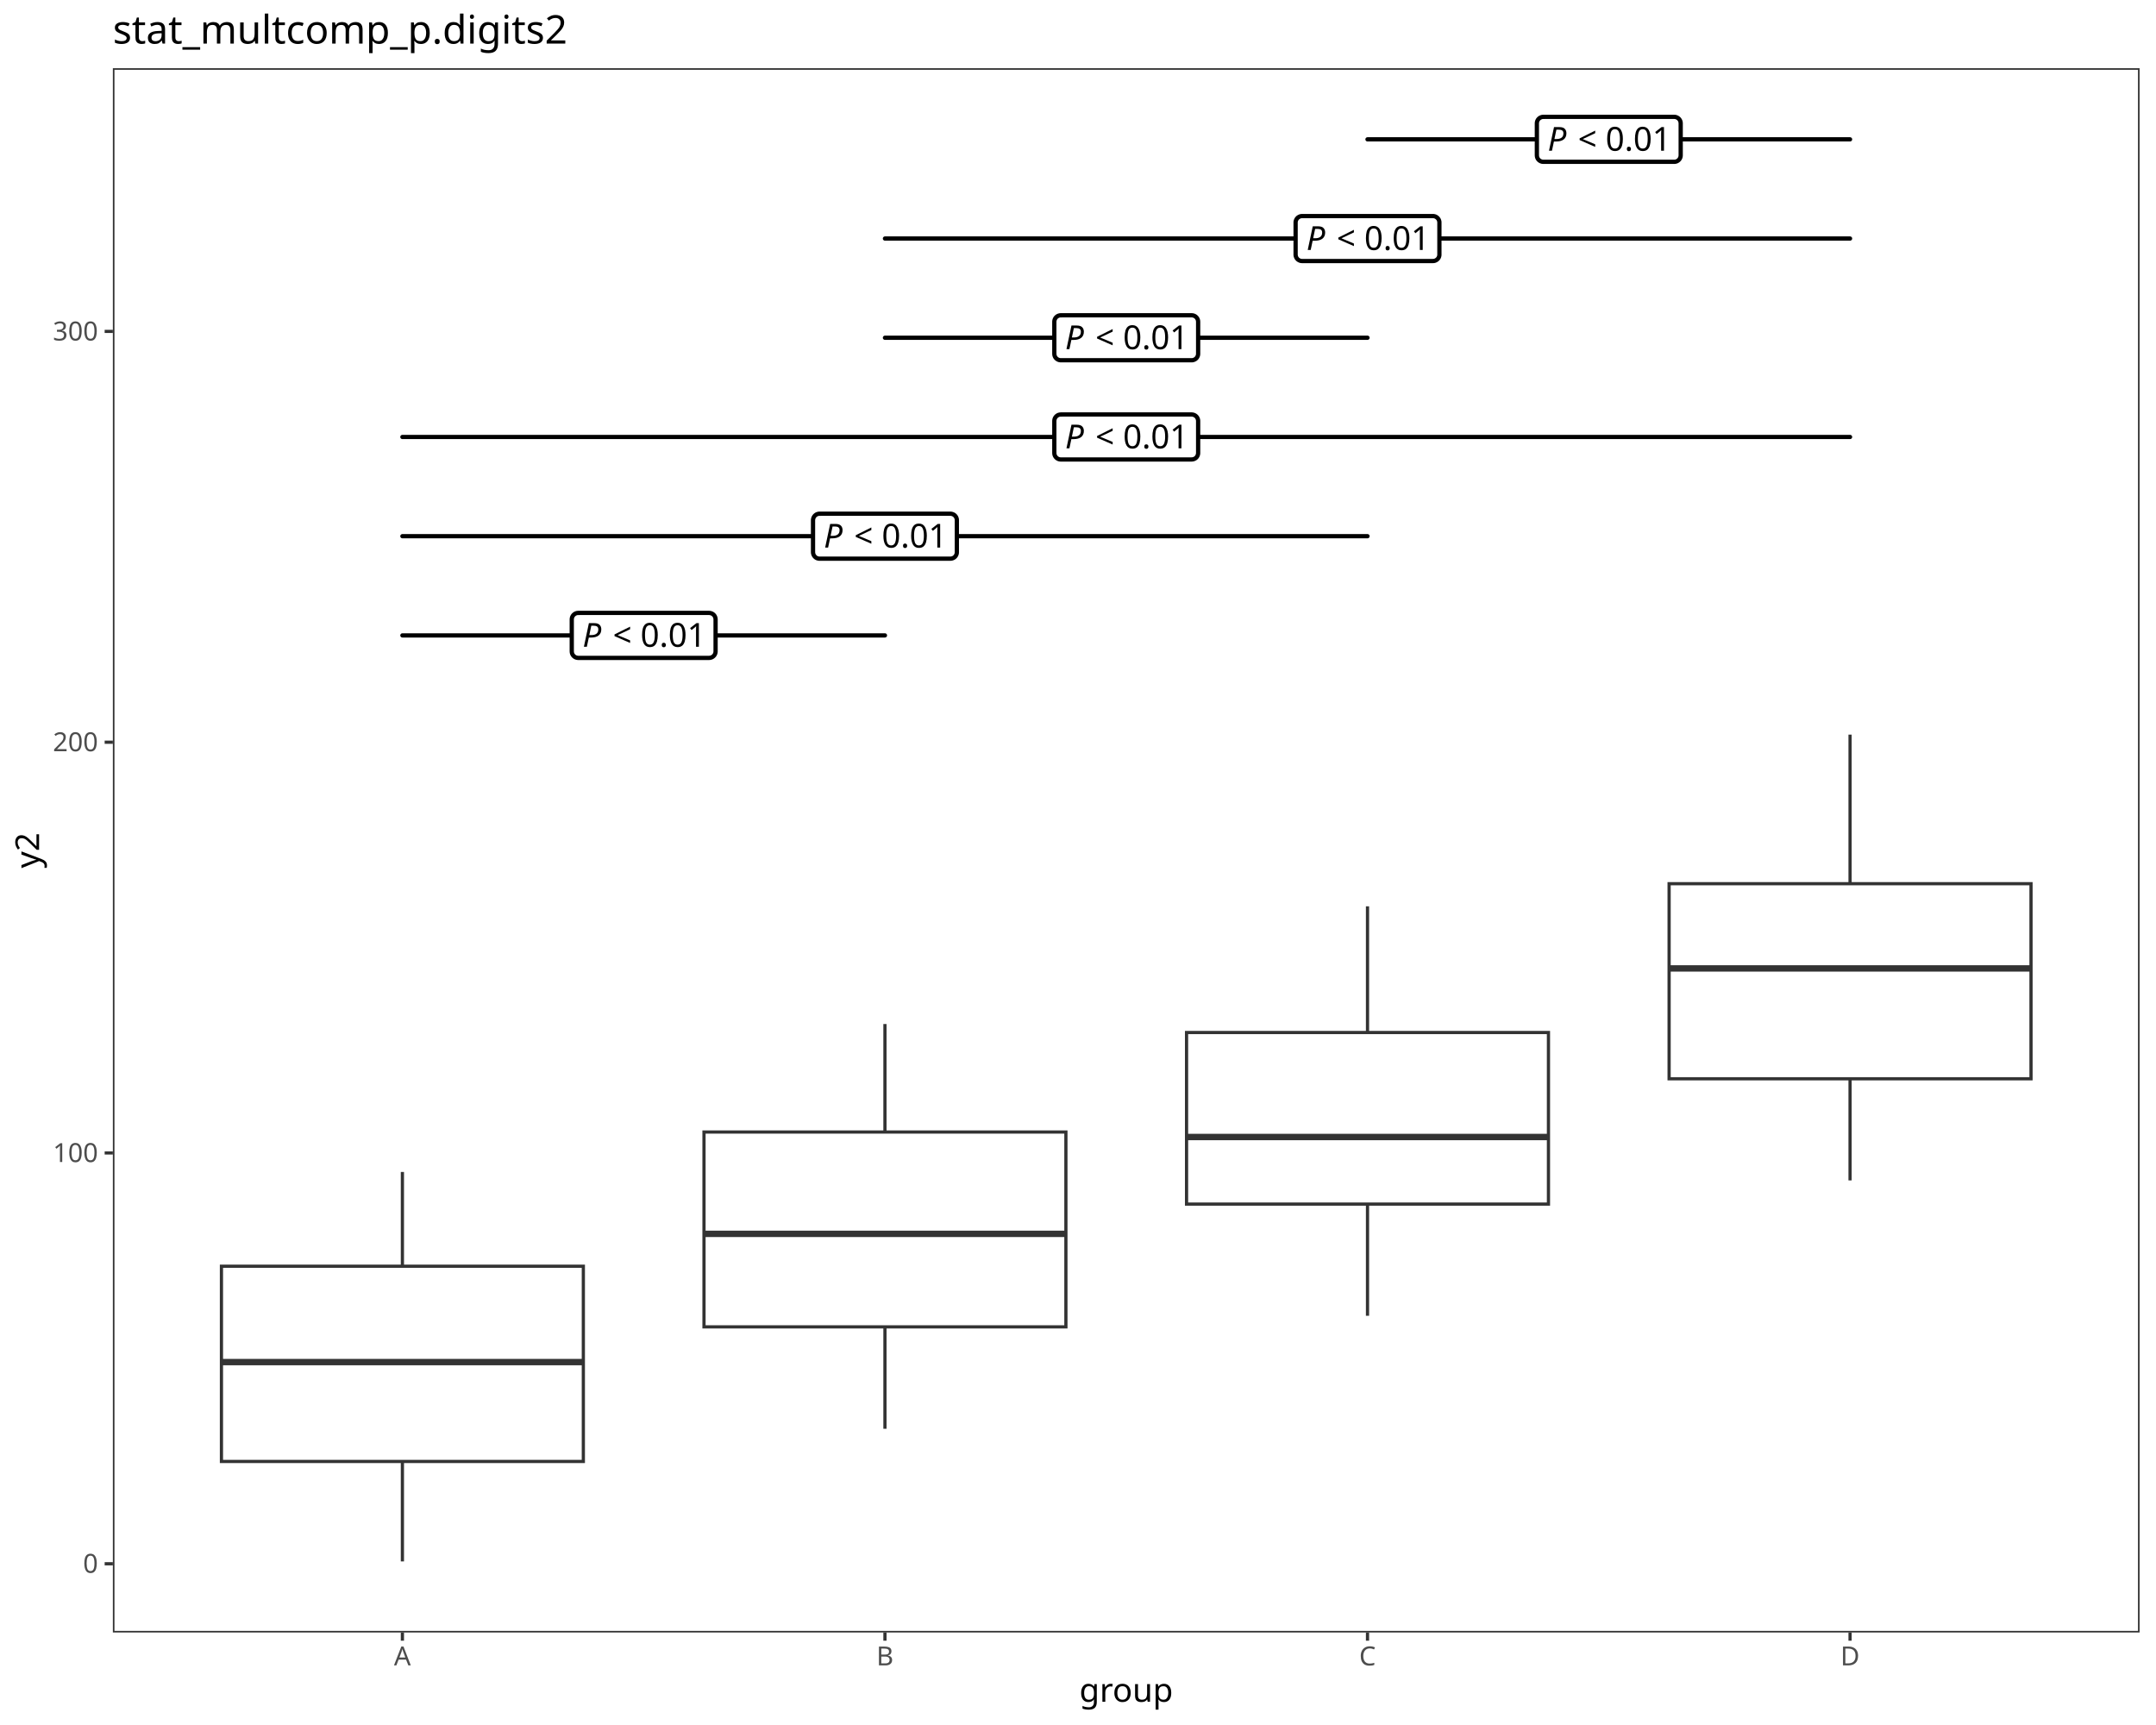
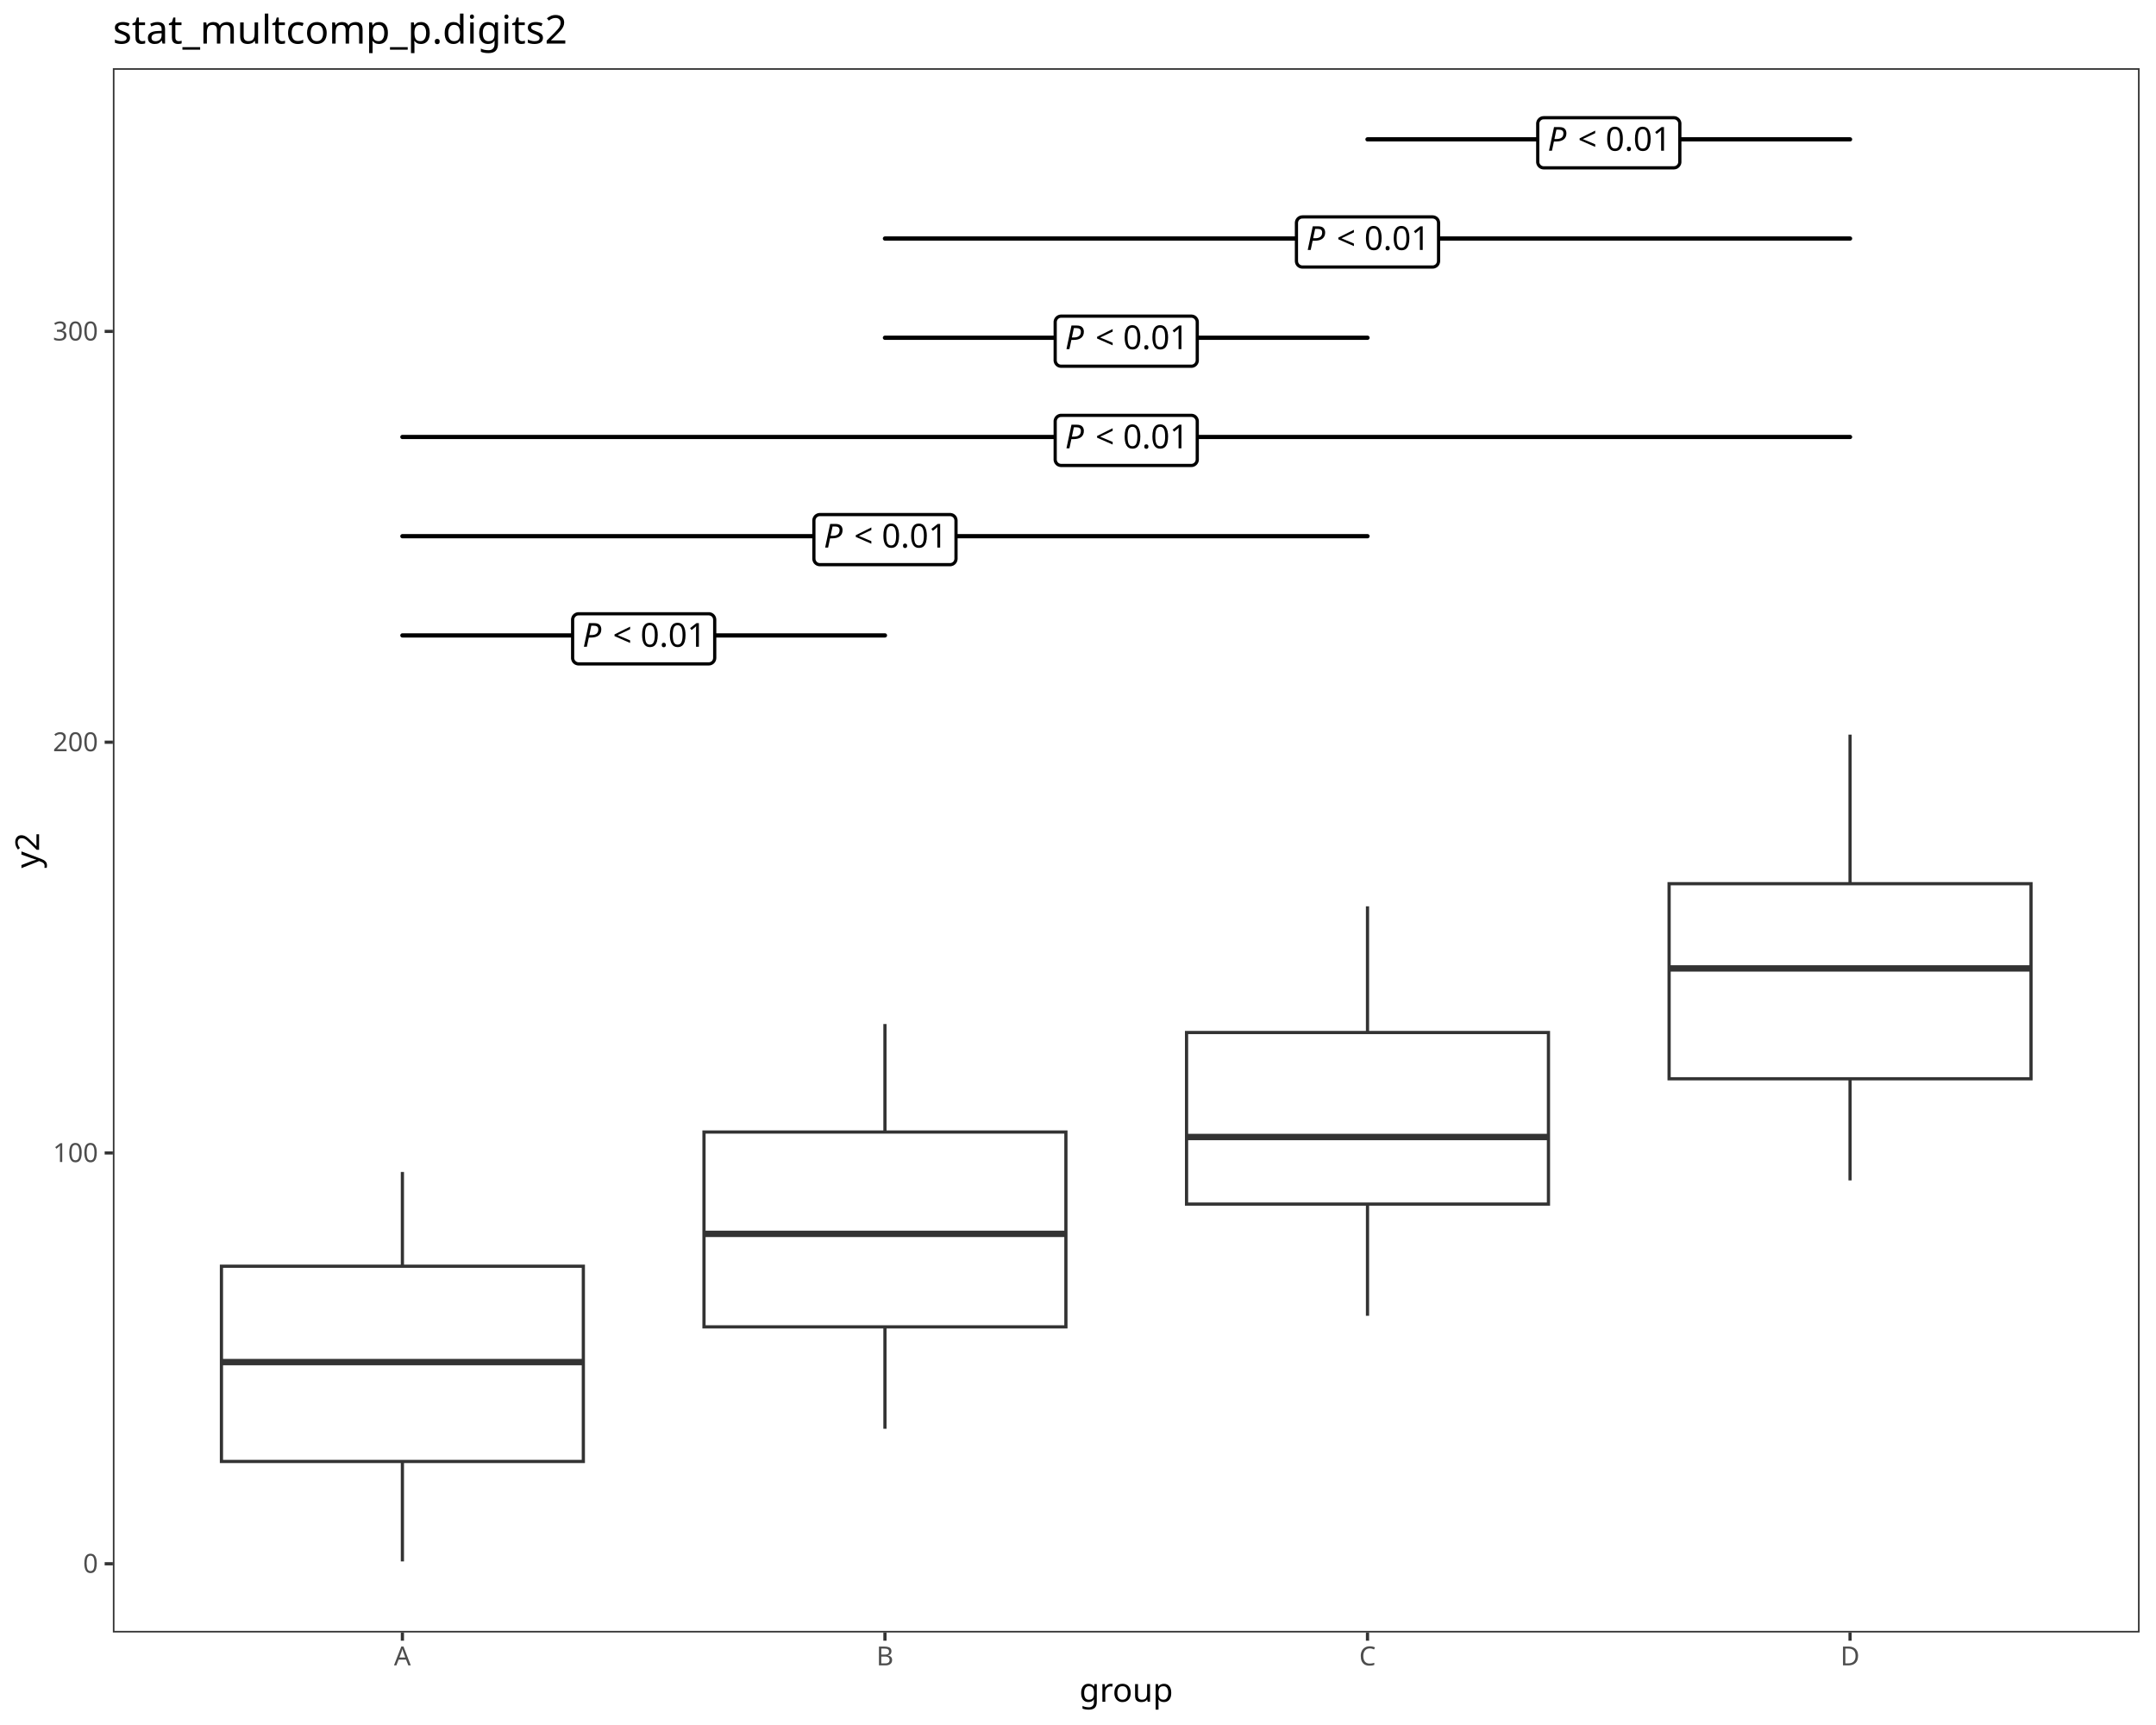
<svg xmlns="http://www.w3.org/2000/svg" class="svglite" data-engine-version="2.0" width="720.00pt" height="576.00pt" viewBox="0 0 720.00 576.00">
  <defs>
    <style type="text/css">
    .svglite line, .svglite polyline, .svglite polygon, .svglite path, .svglite rect, .svglite circle {
      fill: none;
      stroke: #000000;
      stroke-linecap: round;
      stroke-linejoin: round;
      stroke-miterlimit: 10.00;
    }
  </style>
  </defs>
  <rect width="100%" height="100%" style="stroke: none; fill: #FFFFFF;" />
  <defs>
    <clipPath id="cpMC4wMHw3MjAuMDB8MC4wMHw1NzYuMDA=">
      <rect x="0.00" y="0.00" width="720.00" height="576.00" />
    </clipPath>
  </defs>
  <g clip-path="url(#cpMC4wMHw3MjAuMDB8MC4wMHw1NzYuMDA=)">
    <rect x="0.00" y="0.00" width="720.00" height="576.00" style="stroke-width: 1.07; stroke: #FFFFFF; fill: #FFFFFF;" />
  </g>
  <defs>
    <clipPath id="cpMzcuNjl8NzE0LjUyfDIyLjc4fDU0NS4xMQ==">
      <rect x="37.69" y="22.78" width="676.83" height="522.33" />
    </clipPath>
  </defs>
  <g clip-path="url(#cpMzcuNjl8NzE0LjUyfDIyLjc4fDU0NS4xMQ==)">
    <rect x="37.69" y="22.78" width="676.83" height="522.33" style="stroke-width: 1.07; stroke: none; fill: #FFFFFF;" />
    <line x1="134.38" y1="422.81" x2="134.38" y2="391.33" style="stroke-width: 1.07; stroke: #333333; stroke-linecap: butt;" />
    <line x1="134.38" y1="488.00" x2="134.38" y2="521.37" style="stroke-width: 1.07; stroke: #333333; stroke-linecap: butt;" />
    <polygon points="73.95,422.81 73.95,488.00 194.81,488.00 194.81,422.81 73.95,422.81 " style="stroke-width: 1.07; stroke: #333333; stroke-linecap: butt; stroke-linejoin: miter; fill: #FFFFFF;" />
    <line x1="73.95" y1="454.82" x2="194.81" y2="454.82" style="stroke-width: 2.13; stroke: #333333; stroke-linecap: butt; stroke-linejoin: miter;" />
    <line x1="295.53" y1="378.00" x2="295.53" y2="341.94" style="stroke-width: 1.07; stroke: #333333; stroke-linecap: butt;" />
    <line x1="295.53" y1="443.06" x2="295.53" y2="477.08" style="stroke-width: 1.07; stroke: #333333; stroke-linecap: butt;" />
    <polygon points="235.10,378.00 235.10,443.06 355.96,443.06 355.96,378.00 235.10,378.00 " style="stroke-width: 1.07; stroke: #333333; stroke-linecap: butt; stroke-linejoin: miter; fill: #FFFFFF;" />
    <line x1="235.10" y1="412.00" x2="355.96" y2="412.00" style="stroke-width: 2.13; stroke: #333333; stroke-linecap: butt; stroke-linejoin: miter;" />
    <line x1="456.68" y1="344.77" x2="456.68" y2="302.63" style="stroke-width: 1.07; stroke: #333333; stroke-linecap: butt;" />
    <line x1="456.68" y1="402.06" x2="456.68" y2="439.35" style="stroke-width: 1.07; stroke: #333333; stroke-linecap: butt;" />
    <polygon points="396.25,344.77 396.25,402.06 517.11,402.06 517.11,344.77 396.25,344.77 " style="stroke-width: 1.07; stroke: #333333; stroke-linecap: butt; stroke-linejoin: miter; fill: #FFFFFF;" />
    <line x1="396.25" y1="379.66" x2="517.11" y2="379.66" style="stroke-width: 2.13; stroke: #333333; stroke-linecap: butt; stroke-linejoin: miter;" />
    <line x1="617.83" y1="295.08" x2="617.83" y2="245.30" style="stroke-width: 1.07; stroke: #333333; stroke-linecap: butt;" />
    <line x1="617.83" y1="360.22" x2="617.83" y2="394.15" style="stroke-width: 1.07; stroke: #333333; stroke-linecap: butt;" />
    <polygon points="557.40,295.08 557.40,360.22 678.26,360.22 678.26,295.08 557.40,295.08 " style="stroke-width: 1.07; stroke: #333333; stroke-linecap: butt; stroke-linejoin: miter; fill: #FFFFFF;" />
    <line x1="557.40" y1="323.37" x2="678.26" y2="323.37" style="stroke-width: 2.13; stroke: #333333; stroke-linecap: butt; stroke-linejoin: miter;" />
    <line x1="134.38" y1="212.17" x2="295.53" y2="212.17" style="stroke-width: 1.42;" />
-     <polygon points="193.10,219.68 236.81,219.68 236.72,219.68 237.07,219.66 237.41,219.59 237.73,219.47 238.04,219.29 238.30,219.07 238.54,218.81 238.72,218.52 238.86,218.20 238.94,217.86 238.97,217.52 238.97,217.52 238.97,206.82 238.97,206.82 238.94,206.47 238.86,206.14 238.72,205.82 238.54,205.52 238.30,205.26 238.04,205.04 237.73,204.87 237.41,204.75 237.07,204.68 236.81,204.66 193.10,204.66 193.36,204.68 193.01,204.66 192.67,204.70 192.33,204.80 192.02,204.95 191.73,205.15 191.48,205.39 191.27,205.67 191.11,205.97 191.00,206.30 190.95,206.65 190.94,206.82 190.94,217.52 190.95,217.34 190.95,217.69 191.00,218.03 191.11,218.36 191.27,218.67 191.48,218.95 191.73,219.19 192.02,219.39 192.33,219.54 192.67,219.63 193.01,219.68 " style="stroke-width: 1.42; fill: #FFFFFF;" />
+     <polygon points="193.21,221.68 236.69,221.68 236.61,221.68 236.93,221.67 237.25,221.60 237.54,221.49 237.82,221.33 238.07,221.13 238.28,220.89 238.45,220.62 238.58,220.32 238.65,220.01 238.68,219.69 238.68,219.69 238.68,206.94 238.68,206.94 238.65,206.62 238.58,206.31 238.45,206.01 238.28,205.74 238.07,205.50 237.82,205.30 237.54,205.14 237.25,205.03 236.93,204.96 236.69,204.95 193.21,204.95 193.45,204.96 193.13,204.95 192.82,204.99 192.51,205.08 192.22,205.22 191.96,205.40 191.73,205.62 191.53,205.87 191.39,206.16 191.29,206.46 191.23,206.78 191.23,206.94 191.23,219.69 191.23,219.53 191.23,219.85 191.29,220.17 191.39,220.47 191.53,220.76 191.73,221.01 191.96,221.23 192.22,221.41 192.51,221.55 192.82,221.64 193.13,221.68 " style="stroke-width: 1.07; fill: #FFFFFF;" />
    <text x="194.54" y="215.97" style="font-size: 11.04px; font-style: italic; font-family: sans;" textLength="7.37px" lengthAdjust="spacingAndGlyphs">P</text>
    <text x="201.90" y="215.97" style="font-size: 11.04px; font-family: sans;" textLength="2.76px" lengthAdjust="spacingAndGlyphs"> </text>
    <text x="204.67" y="215.97" style="font-size: 11.04px; font-family: sans;" textLength="6.45px" lengthAdjust="spacingAndGlyphs">&lt;</text>
    <text x="211.12" y="215.97" style="font-size: 11.04px; font-family: sans;" textLength="2.76px" lengthAdjust="spacingAndGlyphs"> </text>
    <text x="213.88" y="215.97" style="font-size: 11.04px; font-family: sans;" textLength="21.49px" lengthAdjust="spacingAndGlyphs">0.01</text>
    <line x1="134.38" y1="179.04" x2="456.68" y2="179.04" style="stroke-width: 1.42;" />
-     <polygon points="273.67,186.55 317.38,186.55 317.30,186.55 317.64,186.53 317.98,186.46 318.31,186.34 318.61,186.17 318.88,185.95 319.11,185.69 319.30,185.39 319.43,185.07 319.52,184.73 319.54,184.39 319.54,184.39 319.54,173.69 319.54,173.69 319.52,173.35 319.43,173.01 319.30,172.69 319.11,172.39 318.88,172.13 318.61,171.91 318.31,171.74 317.98,171.62 317.64,171.55 317.38,171.53 273.67,171.53 273.93,171.55 273.59,171.53 273.24,171.58 272.91,171.67 272.59,171.82 272.31,172.02 272.06,172.26 271.85,172.54 271.69,172.85 271.58,173.18 271.52,173.52 271.51,173.69 271.51,184.39 271.52,184.21 271.52,184.56 271.58,184.91 271.69,185.24 271.85,185.54 272.06,185.82 272.31,186.06 272.59,186.26 272.91,186.41 273.24,186.50 273.59,186.55 " style="stroke-width: 1.42; fill: #FFFFFF;" />
+     <polygon points="273.79,188.55 317.27,188.55 317.19,188.55 317.51,188.54 317.82,188.47 318.12,188.36 318.40,188.20 318.64,188.00 318.86,187.76 319.03,187.49 319.15,187.19 319.23,186.88 319.26,186.57 319.26,186.57 319.26,173.81 319.26,173.81 319.23,173.49 319.15,173.18 319.03,172.88 318.86,172.61 318.64,172.37 318.40,172.17 318.12,172.01 317.82,171.90 317.51,171.83 317.27,171.82 273.79,171.82 274.03,171.83 273.71,171.82 273.39,171.86 273.09,171.95 272.80,172.09 272.53,172.27 272.30,172.49 272.11,172.75 271.96,173.03 271.86,173.33 271.81,173.65 271.80,173.81 271.80,186.57 271.81,186.41 271.81,186.72 271.86,187.04 271.96,187.34 272.11,187.63 272.30,187.88 272.53,188.10 272.80,188.29 273.09,188.42 273.39,188.51 273.71,188.55 " style="stroke-width: 1.07; fill: #FFFFFF;" />
    <text x="275.11" y="182.84" style="font-size: 11.04px; font-style: italic; font-family: sans;" textLength="7.37px" lengthAdjust="spacingAndGlyphs">P</text>
    <text x="282.48" y="182.84" style="font-size: 11.04px; font-family: sans;" textLength="2.76px" lengthAdjust="spacingAndGlyphs"> </text>
    <text x="285.24" y="182.84" style="font-size: 11.04px; font-family: sans;" textLength="6.45px" lengthAdjust="spacingAndGlyphs">&lt;</text>
    <text x="291.69" y="182.84" style="font-size: 11.04px; font-family: sans;" textLength="2.76px" lengthAdjust="spacingAndGlyphs"> </text>
    <text x="294.46" y="182.84" style="font-size: 11.04px; font-family: sans;" textLength="21.49px" lengthAdjust="spacingAndGlyphs">0.01</text>
    <line x1="134.38" y1="145.91" x2="617.83" y2="145.91" style="stroke-width: 1.42;" />
-     <polygon points="354.25,153.42 397.96,153.42 397.87,153.42 398.22,153.40 398.56,153.33 398.88,153.21 399.19,153.04 399.46,152.82 399.69,152.56 399.87,152.26 400.01,151.94 400.09,151.61 400.12,151.26 400.12,151.26 400.12,140.56 400.12,140.56 400.09,140.22 400.01,139.88 399.87,139.56 399.69,139.27 399.46,139.01 399.19,138.79 398.88,138.61 398.56,138.49 398.22,138.42 397.96,138.40 354.25,138.40 354.51,138.42 354.16,138.41 353.82,138.45 353.48,138.54 353.17,138.69 352.88,138.89 352.63,139.13 352.42,139.41 352.26,139.72 352.15,140.05 352.10,140.39 352.09,140.56 352.09,151.26 352.10,151.09 352.10,151.43 352.15,151.78 352.26,152.11 352.42,152.41 352.63,152.69 352.88,152.93 353.17,153.13 353.48,153.28 353.82,153.38 354.16,153.42 " style="stroke-width: 1.42; fill: #FFFFFF;" />
+     <polygon points="354.37,155.42 397.84,155.42 397.76,155.42 398.08,155.41 398.40,155.35 398.70,155.23 398.97,155.07 399.22,154.87 399.43,154.63 399.60,154.36 399.73,154.07 399.81,153.76 399.83,153.44 399.83,153.44 399.83,140.68 399.83,140.68 399.81,140.36 399.73,140.05 399.60,139.76 399.43,139.49 399.22,139.25 398.97,139.04 398.70,138.88 398.40,138.77 398.08,138.71 397.84,138.69 354.37,138.69 354.60,138.71 354.29,138.69 353.97,138.73 353.66,138.82 353.37,138.96 353.11,139.14 352.88,139.36 352.69,139.62 352.54,139.90 352.44,140.20 352.38,140.52 352.38,140.68 352.38,153.44 352.38,153.28 352.38,153.60 352.44,153.91 352.54,154.22 352.69,154.50 352.88,154.75 353.11,154.98 353.37,155.16 353.66,155.29 353.97,155.38 354.29,155.42 " style="stroke-width: 1.07; fill: #FFFFFF;" />
    <text x="355.69" y="149.71" style="font-size: 11.04px; font-style: italic; font-family: sans;" textLength="7.37px" lengthAdjust="spacingAndGlyphs">P</text>
    <text x="363.06" y="149.71" style="font-size: 11.04px; font-family: sans;" textLength="2.76px" lengthAdjust="spacingAndGlyphs"> </text>
    <text x="365.82" y="149.71" style="font-size: 11.04px; font-family: sans;" textLength="6.45px" lengthAdjust="spacingAndGlyphs">&lt;</text>
    <text x="372.27" y="149.71" style="font-size: 11.04px; font-family: sans;" textLength="2.76px" lengthAdjust="spacingAndGlyphs"> </text>
    <text x="375.03" y="149.71" style="font-size: 11.04px; font-family: sans;" textLength="21.49px" lengthAdjust="spacingAndGlyphs">0.01</text>
    <line x1="295.53" y1="112.78" x2="456.68" y2="112.78" style="stroke-width: 1.42;" />
-     <polygon points="354.25,120.29 397.96,120.29 397.87,120.29 398.22,120.28 398.56,120.21 398.88,120.08 399.19,119.91 399.46,119.69 399.69,119.43 399.87,119.13 400.01,118.82 400.09,118.48 400.12,118.13 400.12,118.13 400.12,107.44 400.12,107.44 400.09,107.09 400.01,106.75 399.87,106.43 399.69,106.14 399.46,105.88 399.19,105.66 398.88,105.48 398.56,105.36 398.22,105.29 397.96,105.28 354.25,105.28 354.51,105.29 354.16,105.28 353.82,105.32 353.48,105.42 353.17,105.56 352.88,105.76 352.63,106.00 352.42,106.28 352.26,106.59 352.15,106.92 352.10,107.26 352.09,107.44 352.09,118.13 352.10,117.96 352.10,118.30 352.15,118.65 352.26,118.98 352.42,119.29 352.63,119.56 352.88,119.80 353.17,120.00 353.48,120.15 353.82,120.25 354.16,120.29 " style="stroke-width: 1.42; fill: #FFFFFF;" />
+     <polygon points="354.37,122.29 397.84,122.29 397.76,122.29 398.08,122.28 398.40,122.22 398.70,122.10 398.97,121.94 399.22,121.74 399.43,121.50 399.60,121.23 399.73,120.94 399.81,120.63 399.83,120.31 399.83,120.31 399.83,107.55 399.83,107.55 399.81,107.23 399.73,106.92 399.60,106.63 399.43,106.36 399.22,106.12 398.97,105.91 398.70,105.75 398.40,105.64 398.08,105.58 397.84,105.56 354.37,105.56 354.60,105.58 354.29,105.56 353.97,105.60 353.66,105.69 353.37,105.83 353.11,106.01 352.88,106.23 352.69,106.49 352.54,106.77 352.44,107.07 352.38,107.39 352.38,107.55 352.38,120.31 352.38,120.15 352.38,120.47 352.44,120.78 352.54,121.09 352.69,121.37 352.88,121.63 353.11,121.85 353.37,122.03 353.66,122.17 353.97,122.25 354.29,122.29 " style="stroke-width: 1.07; fill: #FFFFFF;" />
    <text x="355.69" y="116.59" style="font-size: 11.04px; font-style: italic; font-family: sans;" textLength="7.37px" lengthAdjust="spacingAndGlyphs">P</text>
    <text x="363.06" y="116.59" style="font-size: 11.04px; font-family: sans;" textLength="2.76px" lengthAdjust="spacingAndGlyphs"> </text>
    <text x="365.82" y="116.59" style="font-size: 11.04px; font-family: sans;" textLength="6.45px" lengthAdjust="spacingAndGlyphs">&lt;</text>
    <text x="372.27" y="116.59" style="font-size: 11.04px; font-family: sans;" textLength="2.76px" lengthAdjust="spacingAndGlyphs"> </text>
    <text x="375.03" y="116.59" style="font-size: 11.04px; font-family: sans;" textLength="21.49px" lengthAdjust="spacingAndGlyphs">0.01</text>
    <line x1="295.53" y1="79.65" x2="617.83" y2="79.65" style="stroke-width: 1.42;" />
-     <polygon points="434.83,87.16 478.53,87.16 478.45,87.16 478.79,87.15 479.14,87.08 479.46,86.95 479.76,86.78 480.03,86.56 480.26,86.30 480.45,86.01 480.58,85.69 480.67,85.35 480.69,85.00 480.69,85.00 480.69,74.31 480.69,74.31 480.67,73.96 480.58,73.62 480.45,73.30 480.26,73.01 480.03,72.75 479.76,72.53 479.46,72.35 479.14,72.23 478.79,72.16 478.53,72.15 434.83,72.15 435.09,72.16 434.74,72.15 434.39,72.19 434.06,72.29 433.75,72.44 433.46,72.63 433.21,72.87 433.00,73.15 432.84,73.46 432.73,73.79 432.67,74.13 432.67,74.31 432.67,85.00 432.67,84.83 432.67,85.18 432.73,85.52 432.84,85.85 433.00,86.16 433.21,86.43 433.46,86.68 433.75,86.87 434.06,87.02 434.39,87.12 434.74,87.16 " style="stroke-width: 1.42; fill: #FFFFFF;" />
+     <polygon points="434.94,89.17 478.42,89.17 478.34,89.16 478.66,89.15 478.97,89.09 479.27,88.97 479.55,88.81 479.80,88.61 480.01,88.37 480.18,88.10 480.30,87.81 480.38,87.50 480.41,87.18 480.41,87.18 480.41,74.42 480.41,74.42 480.38,74.10 480.30,73.79 480.18,73.50 480.01,73.23 479.80,72.99 479.55,72.79 479.27,72.63 478.97,72.51 478.66,72.45 478.42,72.43 434.94,72.43 435.18,72.45 434.86,72.44 434.54,72.47 434.24,72.56 433.95,72.70 433.68,72.88 433.45,73.10 433.26,73.36 433.11,73.64 433.01,73.95 432.96,74.26 432.95,74.42 432.95,87.18 432.96,87.02 432.96,87.34 433.01,87.65 433.11,87.96 433.26,88.24 433.45,88.50 433.68,88.72 433.95,88.90 434.24,89.04 434.54,89.13 434.86,89.16 " style="stroke-width: 1.07; fill: #FFFFFF;" />
    <text x="436.27" y="83.46" style="font-size: 11.04px; font-style: italic; font-family: sans;" textLength="7.37px" lengthAdjust="spacingAndGlyphs">P</text>
    <text x="443.63" y="83.46" style="font-size: 11.04px; font-family: sans;" textLength="2.76px" lengthAdjust="spacingAndGlyphs"> </text>
    <text x="446.39" y="83.46" style="font-size: 11.04px; font-family: sans;" textLength="6.45px" lengthAdjust="spacingAndGlyphs">&lt;</text>
    <text x="452.84" y="83.46" style="font-size: 11.04px; font-family: sans;" textLength="2.76px" lengthAdjust="spacingAndGlyphs"> </text>
    <text x="455.61" y="83.46" style="font-size: 11.04px; font-family: sans;" textLength="21.49px" lengthAdjust="spacingAndGlyphs">0.01</text>
    <line x1="456.68" y1="46.53" x2="617.83" y2="46.53" style="stroke-width: 1.42;" />
-     <polygon points="515.40,54.03 559.11,54.03 559.02,54.03 559.37,54.02 559.71,53.95 560.04,53.83 560.34,53.65 560.61,53.43 560.84,53.17 561.02,52.88 561.16,52.56 561.24,52.22 561.27,51.87 561.27,51.87 561.27,41.18 561.27,41.18 561.24,40.83 561.16,40.49 561.02,40.17 560.84,39.88 560.61,39.62 560.34,39.40 560.04,39.23 559.71,39.10 559.37,39.03 559.11,39.02 515.40,39.02 515.66,39.03 515.31,39.02 514.97,39.06 514.63,39.16 514.32,39.31 514.03,39.50 513.78,39.75 513.57,40.02 513.41,40.33 513.30,40.66 513.25,41.00 513.24,41.18 513.24,51.87 513.25,51.70 513.25,52.05 513.30,52.39 513.41,52.72 513.57,53.03 513.78,53.31 514.03,53.55 514.32,53.74 514.63,53.89 514.97,53.99 515.31,54.03 " style="stroke-width: 1.42; fill: #FFFFFF;" />
+     <polygon points="515.52,56.04 558.99,56.04 558.91,56.04 559.23,56.02 559.55,55.96 559.85,55.85 560.12,55.69 560.37,55.48 560.58,55.24 560.75,54.97 560.88,54.68 560.96,54.37 560.98,54.05 560.98,54.05 560.98,41.29 560.98,41.29 560.96,40.97 560.88,40.66 560.75,40.37 560.58,40.10 560.37,39.86 560.12,39.66 559.85,39.50 559.55,39.38 559.23,39.32 558.99,39.31 515.52,39.31 515.76,39.32 515.44,39.31 515.12,39.35 514.81,39.43 514.52,39.57 514.26,39.75 514.03,39.98 513.84,40.23 513.69,40.51 513.59,40.82 513.53,41.13 513.53,41.29 513.53,54.05 513.53,53.89 513.53,54.21 513.59,54.53 513.69,54.83 513.84,55.11 514.03,55.37 514.26,55.59 514.52,55.77 514.81,55.91 515.12,56.00 515.44,56.04 " style="stroke-width: 1.07; fill: #FFFFFF;" />
    <text x="516.84" y="50.33" style="font-size: 11.04px; font-style: italic; font-family: sans;" textLength="7.37px" lengthAdjust="spacingAndGlyphs">P</text>
    <text x="524.21" y="50.33" style="font-size: 11.04px; font-family: sans;" textLength="2.76px" lengthAdjust="spacingAndGlyphs"> </text>
    <text x="526.97" y="50.33" style="font-size: 11.04px; font-family: sans;" textLength="6.45px" lengthAdjust="spacingAndGlyphs">&lt;</text>
    <text x="533.42" y="50.33" style="font-size: 11.04px; font-family: sans;" textLength="2.76px" lengthAdjust="spacingAndGlyphs"> </text>
    <text x="536.18" y="50.33" style="font-size: 11.04px; font-family: sans;" textLength="21.49px" lengthAdjust="spacingAndGlyphs">0.01</text>
    <rect x="37.69" y="22.78" width="676.83" height="522.33" style="stroke-width: 1.07; stroke: #333333;" />
  </g>
  <g clip-path="url(#cpMC4wMHw3MjAuMDB8MC4wMHw1NzYuMDA=)">
    <text x="32.76" y="525.18" text-anchor="end" style="font-size: 8.80px; fill: #4D4D4D; font-family: sans;" textLength="4.89px" lengthAdjust="spacingAndGlyphs">0</text>
    <text x="32.76" y="388.02" text-anchor="end" style="font-size: 8.80px; fill: #4D4D4D; font-family: sans;" textLength="14.68px" lengthAdjust="spacingAndGlyphs">100</text>
    <text x="32.76" y="250.85" text-anchor="end" style="font-size: 8.80px; fill: #4D4D4D; font-family: sans;" textLength="14.68px" lengthAdjust="spacingAndGlyphs">200</text>
    <text x="32.76" y="113.69" text-anchor="end" style="font-size: 8.80px; fill: #4D4D4D; font-family: sans;" textLength="14.68px" lengthAdjust="spacingAndGlyphs">300</text>
    <polyline points="34.95,522.16 37.69,522.16 " style="stroke-width: 1.07; stroke: #333333; stroke-linecap: butt;" />
    <polyline points="34.95,384.99 37.69,384.99 " style="stroke-width: 1.07; stroke: #333333; stroke-linecap: butt;" />
    <polyline points="34.95,247.83 37.69,247.83 " style="stroke-width: 1.07; stroke: #333333; stroke-linecap: butt;" />
    <polyline points="34.95,110.66 37.69,110.66 " style="stroke-width: 1.07; stroke: #333333; stroke-linecap: butt;" />
    <polyline points="134.38,547.85 134.38,545.11 " style="stroke-width: 1.07; stroke: #333333; stroke-linecap: butt;" />
    <polyline points="295.53,547.85 295.53,545.11 " style="stroke-width: 1.07; stroke: #333333; stroke-linecap: butt;" />
    <polyline points="456.68,547.85 456.68,545.11 " style="stroke-width: 1.07; stroke: #333333; stroke-linecap: butt;" />
    <polyline points="617.83,547.85 617.83,545.11 " style="stroke-width: 1.07; stroke: #333333; stroke-linecap: butt;" />
    <text x="134.38" y="556.10" text-anchor="middle" style="font-size: 8.80px; fill: #4D4D4D; font-family: sans;" textLength="5.87px" lengthAdjust="spacingAndGlyphs">A</text>
    <text x="295.53" y="556.10" text-anchor="middle" style="font-size: 8.80px; fill: #4D4D4D; font-family: sans;" textLength="5.87px" lengthAdjust="spacingAndGlyphs">B</text>
    <text x="456.68" y="556.10" text-anchor="middle" style="font-size: 8.80px; fill: #4D4D4D; font-family: sans;" textLength="6.36px" lengthAdjust="spacingAndGlyphs">C</text>
    <text x="617.83" y="556.10" text-anchor="middle" style="font-size: 8.80px; fill: #4D4D4D; font-family: sans;" textLength="6.36px" lengthAdjust="spacingAndGlyphs">D</text>
    <text x="376.10" y="568.24" text-anchor="middle" style="font-size: 11.00px; font-family: sans;" textLength="28.14px" lengthAdjust="spacingAndGlyphs">group</text>
    <text transform="translate(13.05,283.95) rotate(-90)" text-anchor="middle" style="font-size: 11.00px; font-family: sans;" textLength="11.62px" lengthAdjust="spacingAndGlyphs">y2</text>
    <text x="37.69" y="14.56" style="font-size: 13.20px; font-family: sans;" textLength="142.36px" lengthAdjust="spacingAndGlyphs">stat_multcomp_p.digits2</text>
  </g>
</svg>
